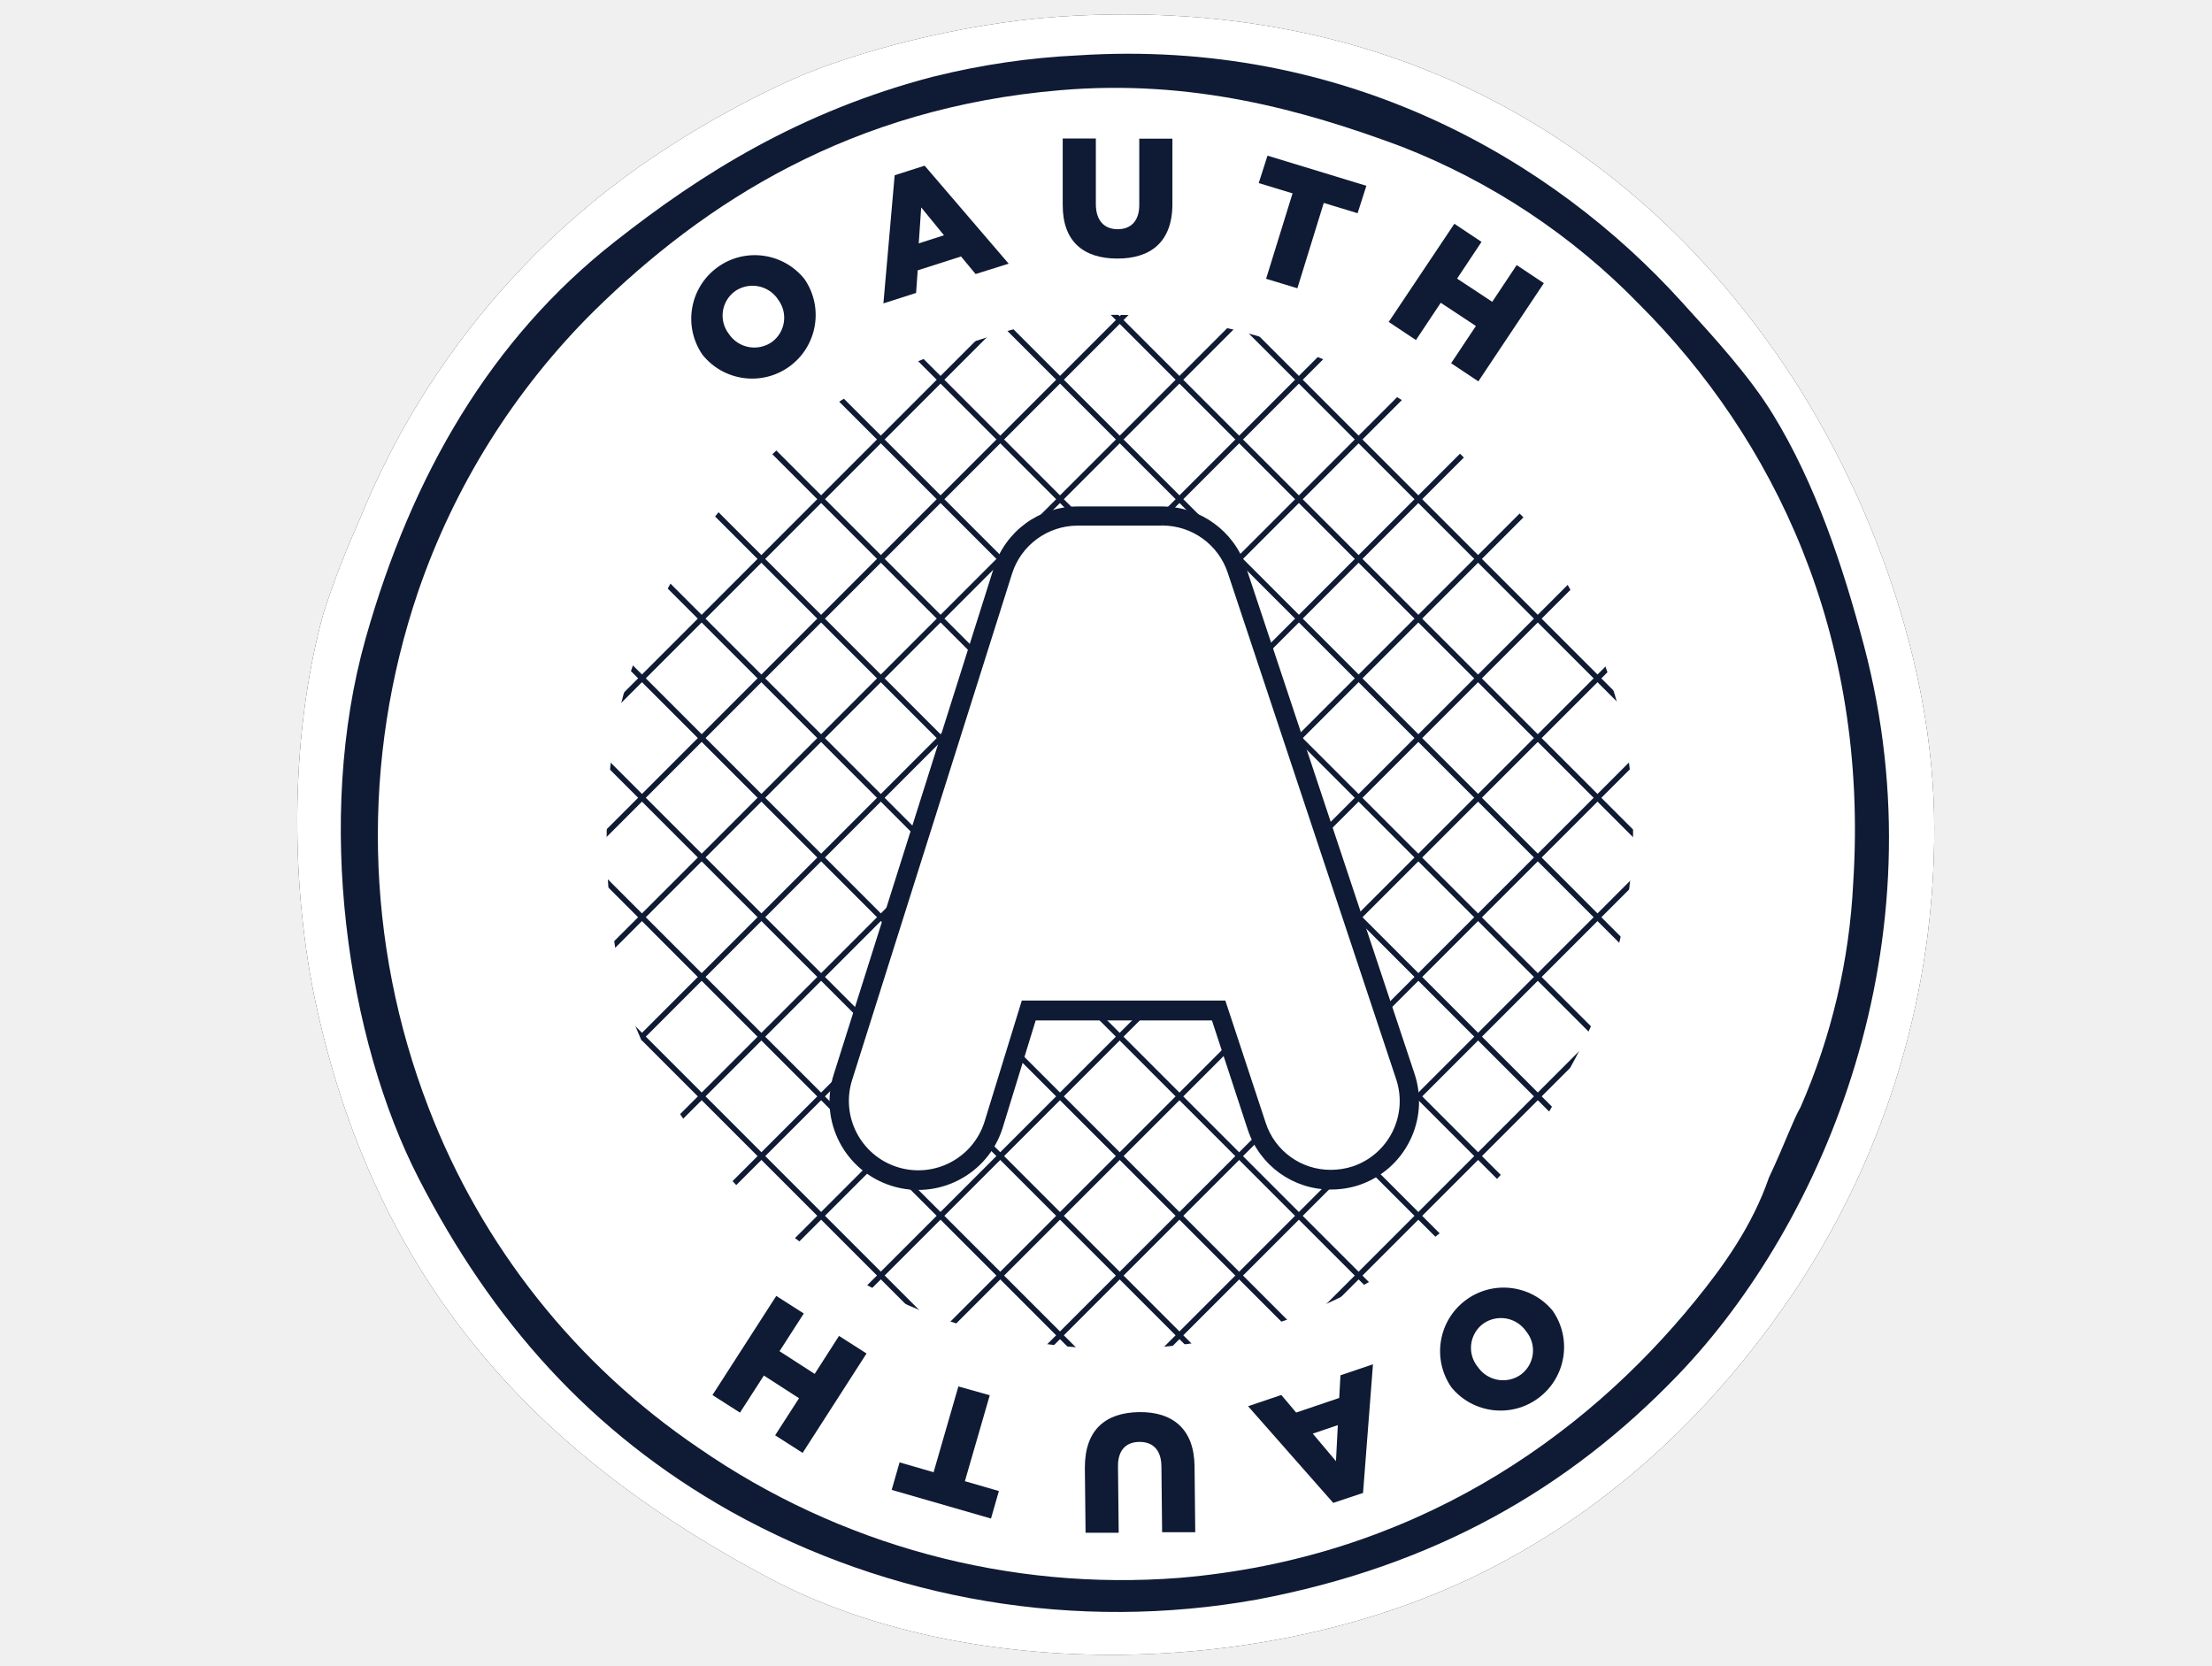
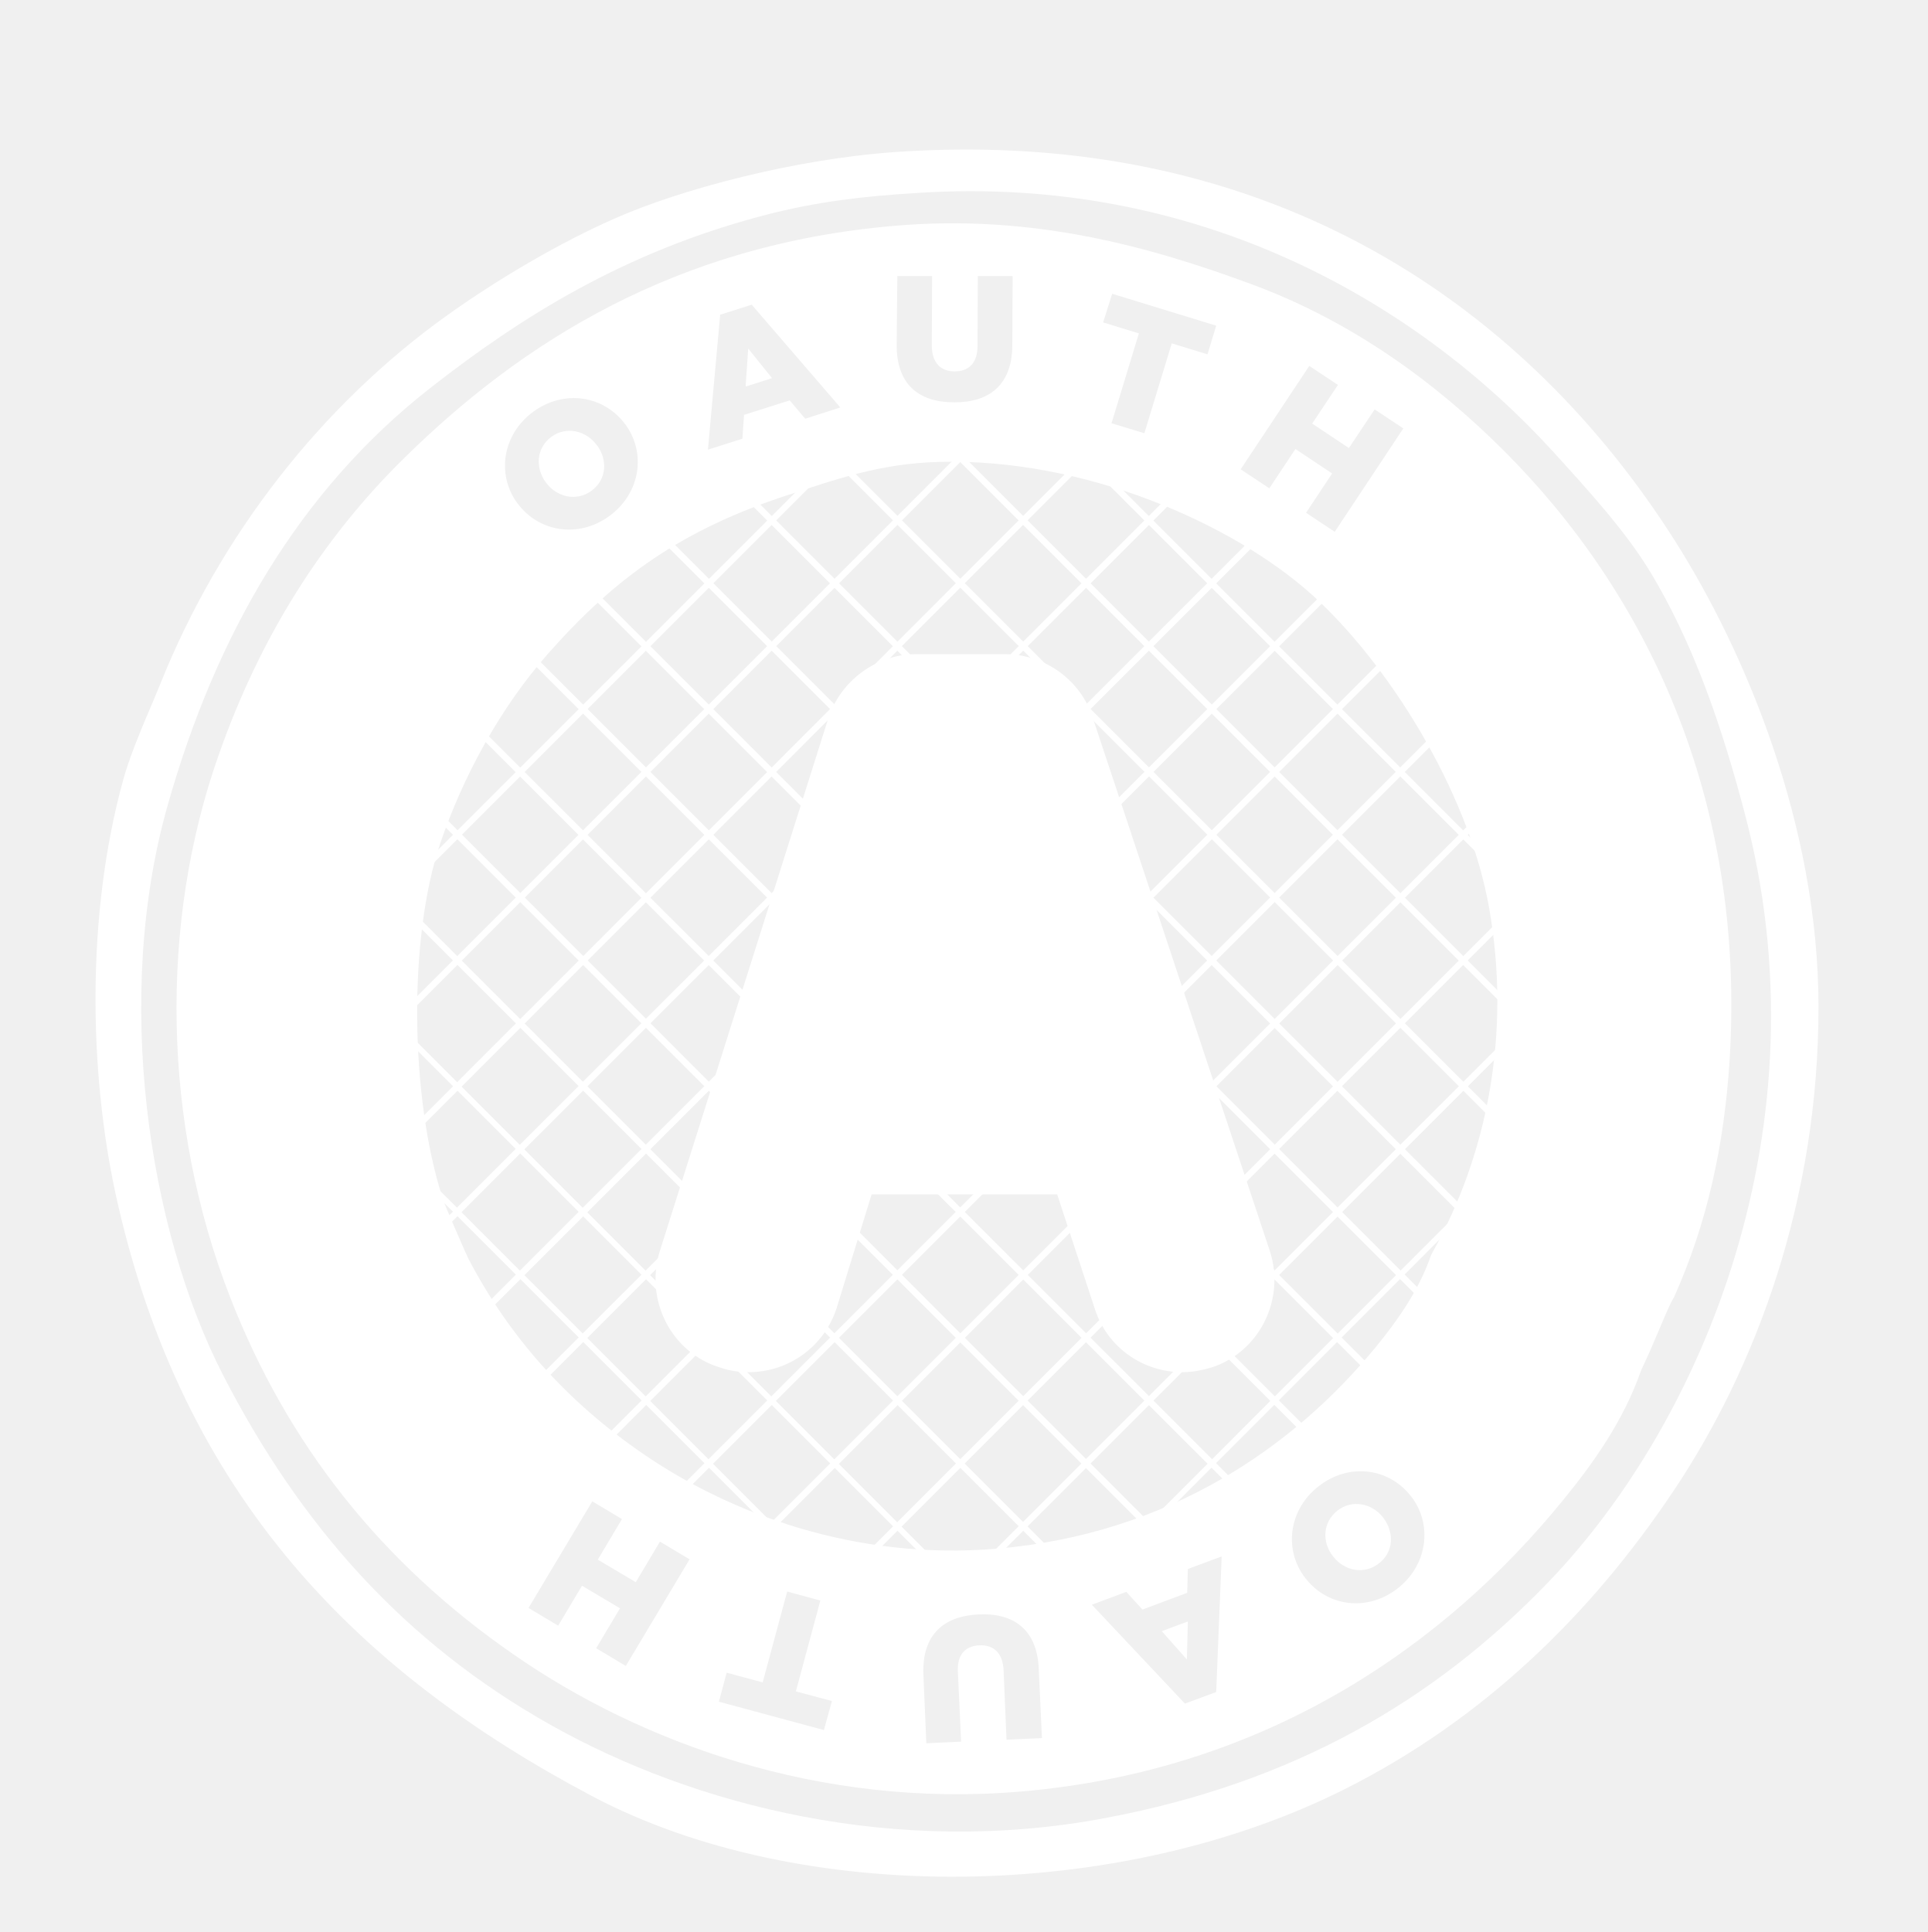
- <svg xmlns="http://www.w3.org/2000/svg" id="Layer_1" data-name="Layer 1" viewBox="0 0 251.67 189.47">
-   <defs>
-     <style>.cls-1,.cls-5{fill:#0f1b34;}.cls-2,.cls-4{fill:#fff;}.cls-3{fill:none;stroke-width:0.62px;}.cls-3,.cls-4,.cls-5{stroke:#0f1b34;}.cls-4,.cls-5{stroke-miterlimit:10;}.cls-5{stroke-width:0.31px;}</style>
-   </defs>
-   <path class="cls-1" d="M120.26,1.91c41.25-2.86,68.6,17.33,84.24,41.92,7.84,12.33,15.53,31.06,15.57,50.3a94.56,94.56,0,0,1-15.57,52.3c-9.08,13.65-20.82,24.93-35.53,32.34-24.58,12.38-58.94,12.72-81.44.8C62.46,166.29,43.2,147.35,36,114.49c-2.87-13.15-3.2-30.14.8-44.71a102,102,0,0,1,4-10.38A91,91,0,0,1,72,19.48a108.23,108.23,0,0,1,18-10.38C97.21,5.87,109.48,2.66,120.26,1.91Z" />
-   <path class="cls-2" d="M198.51,96.46a70.59,70.59,0,1,1-70.59-70.59A70.58,70.58,0,0,1,198.51,96.46Z" />
-   <path class="cls-2" d="M120.26,1.91c41.25-2.86,68.6,17.33,84.24,41.92,7.84,12.33,15.53,31.06,15.57,50.3a94.56,94.56,0,0,1-15.57,52.3c-9.08,13.65-20.82,24.93-35.53,32.34-24.58,12.38-58.94,12.72-81.44.8C62.46,166.29,43.2,147.35,36,114.49c-2.87-13.15-3.2-30.14.8-44.71a102,102,0,0,1,4-10.38A91,91,0,0,1,72,19.48a108.23,108.23,0,0,1,18-10.38C97.21,5.87,109.48,2.66,120.26,1.91Zm-14,6.79C91,12.67,79.74,19.79,70,27.46,55.87,38.53,46.88,54,41.62,72.57c-5.86,20.69-2.09,45.74,6,61.48,8.38,16.33,19.64,29,35.53,37.93A90.24,90.24,0,0,0,143,182c20.14-3.8,35.44-12.58,47.91-25.55,16.68-17.36,30.08-49.33,21.16-83-2.38-9-5.5-18.4-10.38-26.35-2.64-4.29-6.5-8.52-10.38-12.78C176.7,18.19,153.06,4.34,122.66,6.3A84.37,84.37,0,0,0,106.29,8.7Z" />
-   <line class="cls-3" x1="132.19" y1="181.11" x2="213.75" y2="99.55" />
-   <line class="cls-3" x1="125.06" y1="174.65" x2="206.98" y2="92.73" />
-   <line class="cls-3" x1="117.93" y1="168.19" x2="200.2" y2="85.92" />
-   <line class="cls-3" x1="110.8" y1="161.73" x2="193.43" y2="79.1" />
-   <line class="cls-3" x1="103.67" y1="155.27" x2="186.65" y2="72.29" />
-   <line class="cls-3" x1="96.53" y1="148.81" x2="179.88" y2="65.47" />
-   <line class="cls-3" x1="89.4" y1="142.36" x2="173.11" y2="58.65" />
-   <line class="cls-3" x1="82.27" y1="135.9" x2="166.33" y2="51.84" />
-   <line class="cls-3" x1="75.14" y1="129.44" x2="159.56" y2="45.02" />
-   <line class="cls-3" x1="68.01" y1="122.98" x2="152.78" y2="38.21" />
-   <line class="cls-3" x1="60.88" y1="116.52" x2="146.01" y2="31.39" />
-   <line class="cls-3" x1="53.75" y1="110.06" x2="139.23" y2="24.58" />
-   <line class="cls-3" x1="46.62" y1="103.6" x2="132.46" y2="17.76" />
-   <line class="cls-3" x1="39.49" y1="97.14" x2="125.68" y2="10.95" />
-   <line class="cls-3" x1="39.46" y1="97.96" x2="122.66" y2="181.16" />
-   <line class="cls-3" x1="46.21" y1="91.12" x2="129.57" y2="174.48" />
-   <line class="cls-3" x1="52.95" y1="84.28" x2="136.47" y2="167.8" />
-   <line class="cls-3" x1="59.7" y1="77.43" x2="143.38" y2="161.12" />
-   <line class="cls-3" x1="66.45" y1="70.59" x2="150.29" y2="154.44" />
-   <line class="cls-3" x1="73.19" y1="63.75" x2="157.2" y2="147.76" />
-   <line class="cls-3" x1="79.94" y1="56.91" x2="164.11" y2="141.08" />
-   <line class="cls-3" x1="86.69" y1="50.06" x2="171.02" y2="134.39" />
-   <line class="cls-3" x1="93.43" y1="43.22" x2="177.93" y2="127.71" />
-   <line class="cls-3" x1="100.18" y1="36.38" x2="184.83" y2="121.03" />
-   <line class="cls-3" x1="106.93" y1="29.53" x2="191.74" y2="114.35" />
-   <line class="cls-3" x1="113.67" y1="22.69" x2="198.65" y2="107.67" />
-   <line class="cls-3" x1="120.42" y1="15.85" x2="205.56" y2="100.99" />
-   <line class="cls-3" x1="127.17" y1="9" x2="212.47" y2="94.3" />
-   <path class="cls-2" d="M186.53,34.65a76.36,76.36,0,0,0-27.15-18c-11.17-4.16-23.82-7.66-38.72-6.39-23.75,2-40.42,12.68-53.1,25.15a82.8,82.8,0,0,0-20,31.94,86.17,86.17,0,0,0,1.2,58.69,82.47,82.47,0,0,0,30.74,38.72,84.6,84.6,0,0,0,54.69,14.77c26.53-2.24,45.95-15.85,58.69-31.54,3.26-4,6.5-8.55,8.38-14,1.84-3.91,2.75-6.57,3.59-8a72.58,72.58,0,0,0,6-25.55C212.66,72.05,201.7,49.81,186.53,34.65Zm-7.82,86.73-.15.32a32.43,32.43,0,0,1-5.86,9.7c-8.91,10.89-22.49,20.34-41,21.9A59.48,59.48,0,0,1,93.41,143a57.47,57.47,0,0,1-18.83-21c-.27-.51-2.81-6.36-2.82-6.62C68.3,104.64,68,87.34,71.56,77A61.86,61.86,0,0,1,83.13,56.6c7.24-8.2,14.48-13.45,25.95-17.17,5.24-1.7,9.92-3.42,16.37-3.59,15.72-.42,31.73,6.64,40.32,14.37,7.9,7.11,16.9,20.95,19.16,33.93A56.19,56.19,0,0,1,178.71,121.38Z" />
-   <path class="cls-4" d="M151.39,134.2a8.85,8.85,0,0,1-8.45-6.1L138.63,115H117.06l-4,13a9,9,0,0,1-17.15-5.38l18.2-57.66a9,9,0,0,1,8.46-6.23h9.68a9,9,0,0,1,8.46,6.12l19.15,57.64a8.94,8.94,0,0,1-5.65,11.28,9.13,9.13,0,0,1-2.82.45Z" />
-   <path class="cls-5" d="M132.26,59.64a8,8,0,0,1,7.57,5.47L159,122.76a8,8,0,0,1-5.05,10.1,8.2,8.2,0,0,1-2.53.4,7.91,7.91,0,0,1-7.56-5.45L139.3,114H116.37l-4.21,13.68a8.05,8.05,0,0,1-15.36-4.84L115,65.22a8,8,0,0,1,7.57-5.57h9.68m0-1.87h-9.68a9.82,9.82,0,0,0-9.35,6.87L95,122.31h0a9.92,9.92,0,0,0,18.92,6h0l3.8-12.36H138l4.1,12.5a9.77,9.77,0,0,0,9.34,6.74,10.06,10.06,0,0,0,3.11-.49,9.87,9.87,0,0,0,6.25-12.45L141.6,64.53a9.9,9.9,0,0,0-9.35-6.75Z" />
-   <path class="cls-1" d="M79.9,40.33l0,0a7.23,7.23,0,0,1,11.65-8.55l0,0A7.23,7.23,0,0,1,79.9,40.33Zm8.61-6.28,0,0a3.49,3.49,0,0,0-4.92-.89A3.42,3.42,0,0,0,82.93,38l0,0a3.48,3.48,0,0,0,4.91.9A3.42,3.42,0,0,0,88.5,34.05Z" />
-   <path class="cls-1" d="M101.79,19.94l3.41-1.09L114.76,30,111,31.18l-1.66-2-4.93,1.58-.18,2.57-3.72,1.19Zm5.61,6.83-2.59-3.17-.28,4.09Z" />
-   <path class="cls-1" d="M120.91,23.29l0-7.53h3.77l0,7.45c0,1.94,1,2.86,2.46,2.87s2.48-.87,2.48-2.75l0-7.55h3.77l0,7.44c0,4.33-2.5,6.22-6.31,6.2S120.89,27.48,120.91,23.29Z" />
-   <path class="cls-1" d="M147.06,22l-3.85-1.17,1-3.12,11.25,3.43-1,3.12-3.85-1.17-3,9.71-3.56-1.08Z" />
-   <path class="cls-1" d="M165.47,25.46l3.09,2.06-2.78,4.18,4,2.64,2.78-4.18,3.09,2.06L168.2,43.39l-3.1-2.06,2.82-4.24-4-2.64-2.82,4.24L158,36.63Z" />
-   <path class="cls-1" d="M176.66,149.14l0,0a7.23,7.23,0,0,1-11.52,8.72l0,0a7.23,7.23,0,0,1,11.52-8.72Zm-8.51,6.41,0,0a3.49,3.49,0,0,0,4.93.82,3.42,3.42,0,0,0,.55-4.9l0,0a3.48,3.48,0,0,0-4.92-.83A3.42,3.42,0,0,0,168.15,155.55Z" />
-   <path class="cls-1" d="M155.08,169.87,151.69,171,142,160l3.78-1.28,1.69,2,4.9-1.66.14-2.58,3.7-1.25Zm-5.72-6.75,2.64,3.13.21-4.1Z" />
-   <path class="cls-1" d="M135.91,166.81l.08,7.53-3.77,0-.08-7.45c0-1.94-1-2.84-2.5-2.83s-2.46.91-2.44,2.79l.08,7.55-3.77,0-.08-7.43c0-4.33,2.4-6.26,6.21-6.3S135.86,162.62,135.91,166.81Z" />
-   <path class="cls-1" d="M109.78,168.53l3.87,1.12-.9,3.13-11.3-3.26.9-3.13,3.87,1.12,2.82-9.76,3.57,1Z" />
-   <path class="cls-1" d="M91.32,165.31l-3.13-2,2.72-4.22-4-2.58-2.72,4.22-3.13-2,7.26-11.28,3.13,2-2.76,4.29,4,2.58L95.46,152l3.13,2Z" />
+ <svg xmlns="http://www.w3.org/2000/svg" version="1.1" id="Layer_1" x="0px" y="0px" viewBox="0 0 598.5 599.8" style="enable-background:new 0 0 598.5 599.8;" xml:space="preserve">
+   <style type="text/css">
+ 	.st0{fill:#FFFFFF;}
+ 	.st1{fill:none;stroke:#FFFFFF;stroke-width:2;}
+ 	.st2{fill:#FFFFFF;stroke:#000000;stroke-width:6;}
+ 	.st3{fill:none;stroke:#FFFFFF;stroke-width:1.732;}
+ 	.st4{fill:none;stroke:#FFFFFF;stroke-width:1.926;}
+ 	.st5{fill:none;stroke:#FFFFFF;stroke-width:1.952;}
+ 	.st6{fill:none;stroke:#FFFFFF;stroke-width:1.932;}
+ 	.st7{fill:none;stroke:#FFFFFF;stroke-width:1.758;}
+ 	.st8{fill:none;stroke:#FFFFFF;stroke-width:1.783;}
+ 	.st9{fill:none;stroke:#FFFFFF;stroke-width:1.895;}
+ 	.st10{fill:none;stroke:#FFFFFF;stroke-width:1.966;}
+ 	.st11{fill:none;stroke:#FFFFFF;stroke-width:1.958;}
+ 	.st12{fill:#FFFFFF;stroke:#FFFFFF;stroke-width:6;}
+ </style>
+   <g transform="translate(0,35.625)">
+     <path class="st0" d="M509.9,574.8c118.5-8.2,197.1,49.8,242,120.4c22.5,35.4,44.6,89.2,44.7,144.5c0.1,60.1-19.3,112.1-44.7,150.2   c-26.1,39.2-59.8,71.6-102.1,92.9c-70.6,35.6-169.3,36.5-234,2.3c-72-38.1-127.3-92.6-147.9-186.9c-8.2-37.8-9.2-86.6,2.3-128.4   c2.7-9.8,7.6-20.2,11.5-29.8c18.6-46.4,50.3-86.8,89.5-114.7c15.7-11.2,34.8-22.4,51.6-29.8C443.7,586.2,478.9,576.9,509.9,574.8z" />
+     <path d="M734.6,846.4c0,112-90.8,202.8-202.8,202.8s-202.8-90.8-202.8-202.8c0-112,90.8-202.8,202.8-202.8   C643.9,643.6,734.6,734.4,734.6,846.4z" />
+     <path d="M509.9,574.8c118.5-8.2,197.1,49.8,242,120.4c22.5,35.4,44.6,89.2,44.7,144.5c0.1,60.1-19.3,112.1-44.7,150.2   c-26.1,39.2-59.8,71.6-102.1,92.9c-70.6,35.6-169.3,36.5-234,2.3c-72-38.1-127.3-92.6-147.9-186.9c-8.2-37.8-9.2-86.6,2.3-128.4   c2.7-9.8,7.6-20.2,11.5-29.8c18.6-46.4,50.3-86.8,89.5-114.7c15.7-11.2,34.8-22.4,51.6-29.8C443.7,586.2,478.9,576.9,509.9,574.8z    M469.7,594.3c-44,11.4-76.3,31.9-104.4,53.9c-40.5,31.8-66.3,76.2-81.4,129.6c-16.8,59.4-6,131.4,17.2,176.6   c24.1,46.9,56.4,83.3,102.1,108.9c44.4,24.9,106.9,41,172,28.7c57.9-10.9,101.8-36.1,137.6-73.4c47.9-49.9,86.4-141.7,60.8-238.5   c-6.8-25.9-15.8-52.9-29.8-75.7c-7.6-12.3-18.7-24.5-29.8-36.7c-42-46.1-109.9-85.9-197.3-80.3   C500.1,588.5,485.5,590.2,469.7,594.3z" />
+     <g id="hashpattern">
+       <g>
+         <line class="st1" x1="544.1" y1="1089.6" x2="778.4" y2="855.3" />
+         <line class="st1" x1="523.7" y1="1071" x2="759" y2="835.7" />
+         <line class="st1" x1="503.2" y1="1052.5" x2="739.5" y2="816.1" />
+         <line class="st1" x1="482.7" y1="1033.9" x2="720.1" y2="796.5" />
+         <line class="st1" x1="462.2" y1="1015.4" x2="700.6" y2="777" />
+         <line class="st1" x1="441.7" y1="996.8" x2="681.1" y2="757.4" />
+         <line class="st1" x1="421.2" y1="978.2" x2="661.7" y2="737.8" />
+         <line class="st1" x1="400.7" y1="959.7" x2="642.2" y2="718.2" />
+         <line class="st1" x1="380.3" y1="941.1" x2="622.7" y2="698.6" />
+         <line class="st1" x1="359.8" y1="922.6" x2="603.3" y2="679.1" />
+         <line class="st1" x1="339.3" y1="904" x2="583.8" y2="659.5" />
+         <line class="st1" x1="318.8" y1="885.5" x2="564.4" y2="639.9" />
+         <line class="st1" x1="298.3" y1="866.9" x2="544.9" y2="620.3" />
+         <line class="st1" x1="277.8" y1="848.4" x2="525.4" y2="600.8" />
+       </g>
+       <g>
+         <line class="st1" x1="277.8" y1="850.7" x2="516.8" y2="1089.7" />
+         <line class="st1" x1="297.1" y1="831.1" x2="536.6" y2="1070.5" />
+         <line class="st1" x1="316.5" y1="811.4" x2="556.4" y2="1051.3" />
+         <line class="st1" x1="335.9" y1="791.8" x2="576.3" y2="1032.1" />
+         <line class="st1" x1="355.3" y1="772.1" x2="596.1" y2="1013" />
+         <line class="st1" x1="374.7" y1="752.4" x2="616" y2="993.8" />
+         <line class="st1" x1="394.1" y1="732.8" x2="635.8" y2="974.6" />
+         <line class="st1" x1="413.4" y1="713.1" x2="655.7" y2="955.4" />
+         <line class="st1" x1="432.8" y1="693.5" x2="675.5" y2="936.2" />
+         <line class="st1" x1="452.2" y1="673.8" x2="695.4" y2="917" />
+         <line class="st1" x1="471.6" y1="654.1" x2="715.2" y2="897.8" />
+         <line class="st1" x1="491" y1="634.5" x2="735.1" y2="878.6" />
+         <line class="st1" x1="510.3" y1="614.8" x2="754.9" y2="859.4" />
+         <line class="st1" x1="529.7" y1="595.2" x2="774.8" y2="840.2" />
+       </g>
+     </g>
+     <path d="M700.2,668.8c-21.1-21.1-47-40.1-78-51.6c-32.1-11.9-68.4-22-111.2-18.3c-68.2,5.8-116.1,36.4-152.5,72.3   c-25.5,25.1-44.7,55.8-57.3,91.7c-18.6,52.7-17.5,114.9,3.4,168.6c17.8,45.8,47,82.7,88.3,111.2c38.8,26.9,94.5,47.7,157.1,42.4   c76.2-6.4,132-45.5,168.6-90.6c9.4-11.5,18.7-24.6,24.1-40.1c5.3-11.2,7.9-18.9,10.3-22.9c10.2-22.8,15.5-46.8,17.2-73.4   C775.3,776.3,743.8,712.4,700.2,668.8z M677.8,918c-0.1,0.3-0.3,0.6-0.4,0.9c-3.8,10.8-10.3,19.9-16.8,27.9   c-25.6,31.3-64.6,58.4-117.9,62.9c-43.8,3.7-82.7-10.8-109.9-29.5c-23.6-16.2-41.5-36.3-54.1-60.4c-0.8-1.5-8.1-18.3-8.1-19   c-10-30.9-10.8-80.6-0.6-110.4c6.8-19.9,18.2-41.4,33.3-58.5c20.8-23.6,41.6-38.6,74.5-49.3c15-4.9,28.5-9.8,47-10.3   c45.2-1.2,91.1,19.1,115.8,41.3c22.7,20.4,48.5,60.2,55,97.5C702.4,849.4,695.2,886.9,677.8,918z" />
+     <path class="st2" d="M599.3,954.8c-11.1,0-20.9-7-24.3-17.5l-12.4-37.7h-62L489.2,937c-3.5,10.7-13.3,17.8-24.5,17.8   c-2.7,0-5.3-0.4-7.9-1.3c-13.4-4-20.9-18.4-16.9-32l52.3-165.6c3.4-10.5,13.4-17.9,24.3-17.9h27.8c11,0,21,7.2,24.3,17.6l55,165.6   c4.4,13.5-2.9,28.1-16.2,32.4C604.8,954.4,602,954.8,599.3,954.8L599.3,954.8z" />
+     <g id="OAUTH">
+       <g>
+         <path class="st0" d="M393.9,685.2L393.9,685.2c-6.6-9-4.7-21.5,4.9-28.5c9.6-7,21.9-5,28.5,3.9l0.1,0.1c6.5,8.9,4.6,21.4-5,28.4     C412.8,696.1,400.4,694.1,393.9,685.2z M418.6,667.1L418.6,667.1c-3.3-4.6-9.4-6.1-14.2-2.7c-4.7,3.4-5.1,9.6-1.8,14.1l0.1,0.1     c3.3,4.5,9.4,6,14.1,2.6C421.6,677.7,421.9,671.6,418.6,667.1z" />
+         <path class="st0" d="M456.8,626.6l9.8-3.1l27.5,31.9l-10.9,3.5l-4.8-5.7l-14.2,4.5l-0.5,7.4l-10.7,3.4L456.8,626.6z M472.9,646.2     l-7.4-9.1l-0.8,11.8L472.9,646.2z" />
+         <path class="st0" d="M511.7,636.2l0.1-21.6l10.8,0l-0.1,21.4c0,5.6,2.8,8.2,7.1,8.2c4.3,0,7.1-2.5,7.1-7.9l0.1-21.7l10.8,0     l-0.1,21.4c0,12.4-7.2,17.9-18.1,17.8C518.5,653.8,511.7,648.3,511.7,636.2z" />
+         <path class="st0" d="M586.9,632.4l-11.1-3.4l2.7-8.9l32.3,9.9l-2.7,8.9l-11.1-3.4l-8.5,27.9l-10.2-3.1L586.9,632.4z" />
+         <path class="st0" d="M639.7,642.5l8.9,5.9l-8,12l11.4,7.6l8-12l8.9,5.9L647.6,694l-8.9-5.9l8.1-12.2l-11.4-7.6l-8.1,12.2     l-8.9-5.9L639.7,642.5z" />
+       </g>
+       <g>
+         <path class="st0" d="M671.1,993.1L671.1,993.1c6.9,8.8,5.5,21.3-3.8,28.7c-9.3,7.4-21.7,5.9-28.6-2.8l-0.1-0.1     c-6.9-8.7-5.4-21.3,3.9-28.6C651.9,982.9,664.3,984.4,671.1,993.1z M647.1,1012.1L647.1,1012.1c3.5,4.4,9.7,5.8,14.3,2.1     c4.6-3.6,4.7-9.8,1.3-14.1l-0.1-0.1c-3.4-4.4-9.6-5.7-14.2-2.1C643.8,1001.6,643.7,1007.7,647.1,1012.1z" />
+         <path class="st0" d="M610.9,1054.2l-9.7,3.6l-28.9-30.7l10.7-4l5,5.5l13.9-5.2l0.2-7.4l10.5-3.9L610.9,1054.2z M593.9,1035.3     l7.8,8.8l0.3-11.8L593.9,1035.3z" />
+         <path class="st0" d="M555.6,1046.8l1,21.6l-10.8,0.5l-0.9-21.4c-0.2-5.6-3.2-8.1-7.5-7.9c-4.3,0.2-7,2.8-6.7,8.2l1,21.7     l-10.8,0.5l-0.9-21.3c-0.5-12.4,6.3-18.2,17.2-18.7C548,1029.5,555.1,1034.8,555.6,1046.8z" />
+         <path class="st0" d="M480.3,1053.9l11.2,3l-2.4,9l-32.6-8.8l2.4-9l11.2,3l7.6-28.2l10.3,2.8L480.3,1053.9z" />
+         <path class="st0" d="M427.6,1046.1l-9.2-5.5l7.4-12.4l-11.8-7l-7.4,12.4l-9.2-5.5l19.8-33.1l9.2,5.5l-7.5,12.6l11.8,7l7.5-12.6     l9.2,5.5L427.6,1046.1z" />
+       </g>
+     </g>
+   </g>
+   <path class="st0" d="M1790,425.8c118.5-8.2,197.1,49.8,242,120.4c22.5,35.4,44.6,89.2,44.7,144.5c0.1,60.1-19.3,112.1-44.7,150.2  c-26.1,39.2-59.8,71.6-102.1,92.9c-70.6,35.6-169.3,36.5-234,2.3c-72-38.1-127.3-92.6-147.9-186.9c-8.2-37.8-9.2-86.6,2.3-128.4  c2.7-9.8,7.6-20.2,11.5-29.8c18.6-46.4,50.3-86.8,89.5-114.7c15.7-11.2,34.8-22.4,51.6-29.8C1723.8,437.2,1759,427.9,1790,425.8z" />
+   <path d="M1735.2,166.5c0,112-90.8,202.8-202.8,202.8s-202.8-90.8-202.8-202.8c0-112,90.8-202.8,202.8-202.8  C1644.4-36.3,1735.2,54.5,1735.2,166.5z" />
+   <path class="st0" d="M277.9,47.2C396.4,39,475,97,519.9,167.7c22.5,35.4,44.6,89.2,44.7,144.5c0.1,60.1-19.3,112.1-44.7,150.2  c-26.1,39.2-59.8,71.6-102.1,92.9c-70.6,35.6-169.3,36.5-234,2.3c-72-38.1-127.3-92.6-147.9-186.9c-8.2-37.8-9.2-86.6,2.3-128.4  c2.7-9.8,7.6-20.2,11.5-29.8C68.3,166,100,125.6,139.1,97.7c15.7-11.2,34.8-22.4,51.6-29.8C211.7,58.6,246.9,49.4,277.9,47.2z   M237.8,66.7c-44,11.4-76.3,31.9-104.4,53.9C92.9,152.4,67.1,196.8,52,250.2c-16.8,59.4-6,131.4,17.2,176.6  c24.1,46.9,56.4,83.3,102.1,108.9c44.4,24.9,106.9,41,172,28.7c57.9-10.9,101.8-36.1,137.6-73.4c47.9-49.9,86.4-141.7,60.8-238.5  c-6.8-25.9-15.8-52.9-29.8-75.7c-7.6-12.3-18.7-24.5-29.8-36.7C440,94,372.1,54.2,284.8,59.9C268.2,60.9,253.6,62.6,237.8,66.7z" />
+   <line class="st3" x1="323" y1="507.6" x2="526.7" y2="303.8" />
+   <line class="st1" x1="270.9" y1="520.6" x2="507.3" y2="284.3" />
+   <line class="st4" x1="259.3" y1="493.2" x2="487.8" y2="264.7" />
+   <line class="st1" x1="230" y1="483.5" x2="468.4" y2="245.1" />
+   <line class="st1" x1="209.5" y1="464.9" x2="448.9" y2="225.5" />
+   <line class="st1" x1="189" y1="446.4" x2="429.4" y2="206" />
+   <line class="st1" x1="168.5" y1="427.8" x2="410" y2="186.4" />
+   <line class="st1" x1="148" y1="409.3" x2="390.5" y2="166.8" />
+   <line class="st1" x1="127.5" y1="390.7" x2="371.1" y2="147.2" />
+   <line class="st5" x1="107.1" y1="372.2" x2="345.7" y2="133.5" />
+   <line class="st1" x1="86.6" y1="353.6" x2="332.1" y2="108.1" />
+   <path class="st1" d="M-98.3,688.2" />
+   <line class="st6" x1="66.1" y1="335.1" x2="279.5" y2="121.7" />
+   <line class="st7" x1="64.9" y1="299.2" x2="275.4" y2="509.7" />
+   <line class="st8" x1="84.3" y1="279.6" x2="298.2" y2="493.5" />
+   <line class="st9" x1="103.7" y1="259.9" x2="331.5" y2="487.7" />
+   <line class="st1" x1="123.1" y1="240.2" x2="363.9" y2="481.1" />
+   <line class="st1" x1="142.4" y1="220.6" x2="383.8" y2="461.9" />
+   <line class="st1" x1="161.8" y1="200.9" x2="403.6" y2="442.7" />
+   <line class="st1" x1="181.2" y1="181.3" x2="423.4" y2="423.5" />
+   <line class="st1" x1="200.6" y1="161.6" x2="443.3" y2="404.3" />
+   <line class="st1" x1="220" y1="142" x2="463.1" y2="385.1" />
+   <line class="st10" x1="243.5" y1="126.4" x2="483" y2="365.9" />
+   <line class="st1" x1="258.7" y1="102.6" x2="502.8" y2="346.7" />
+   <line class="st11" x1="313.7" y1="118.6" x2="522.7" y2="327.6" />
+   <path class="st12" d="M367.1,423c-11.1,0-20.9-7-24.3-17.5l-12.4-37.7h-62l-11.5,37.4c-3.5,10.7-13.3,17.8-24.5,17.8  c-2.7,0-5.3-0.4-7.9-1.3c-13.4-4-20.9-18.4-16.9-32L260,224c3.4-10.5,13.4-17.9,24.3-17.9h27.8c11,0,21,7.2,24.3,17.6l55,165.6  c4.4,13.5-2.9,28.1-16.2,32.4C372.5,422.5,369.8,423,367.1,423L367.1,423z" />
+   <g>
+     <polygon class="st0" points="368.5,515.2 368.8,503.4 360.7,506.4  " />
+     <path class="st0" d="M169.5,149.8c3.3,4.5,9.4,6,14.1,2.6c4.8-3.5,5.1-9.6,1.8-14.1l-0.1-0.1c-3.3-4.5-9.4-6-14.1-2.6   C166.5,139.1,166.1,145.2,169.5,149.8L169.5,149.8z" />
+     <path class="st0" d="M467,140c-21.1-21.1-47-40.1-78-51.6c-32.1-11.9-68.4-22-111.2-18.3c-68.2,5.8-116.1,36.4-152.5,72.3   c-25.5,25.1-44.7,55.8-57.3,91.7C49.3,286.7,50.5,349,71.4,402.6c17.8,45.8,47,82.7,88.3,111.2c38.8,26.9,94.5,47.7,157.1,42.4   c76.2-6.4,132-45.5,168.6-90.6c9.4-11.5,18.7-24.6,24.1-40.1c5.3-11.2,7.9-18.9,10.3-22.9c10.2-22.8,15.5-46.8,17.2-73.4   C542.1,247.4,510.6,183.6,467,140z M406.5,113.6l8.9,5.9l-8,12l11.4,7.6l8-12l8.9,5.9l-21.3,32.1l-8.9-5.9l8.1-12.2l-11.4-7.6   l-8.1,12.2l-8.9-5.9L406.5,113.6z M345.3,91.2l32.3,9.9l-2.7,8.9l-11.1-3.4l-8.5,27.9l-10.2-3.1l8.5-27.9l-11.1-3.4L345.3,91.2z    M278.6,85.7l10.8,0l-0.1,21.4c0,5.6,2.8,8.2,7.1,8.2c4.3,0,7.1-2.5,7.1-7.9l0.1-21.7l10.8,0l-0.1,21.4c0,12.4-7.2,17.9-18.1,17.8   c-11,0-17.8-5.6-17.8-17.7L278.6,85.7z M223.6,97.7l9.8-3.1l27.5,31.9l-10.9,3.5l-4.8-5.7l-14.2,4.5l-0.5,7.4l-10.7,3.4L223.6,97.7   z M165.6,127.8c9.6-7,21.9-5,28.5,3.9l0.1,0.1c6.5,8.9,4.6,21.4-5,28.4c-9.6,7-21.9,5-28.5-3.9l-0.1-0.1   C154.1,147.3,156,134.8,165.6,127.8z M194.3,517.2l-9.2-5.5l7.4-12.4l-11.8-7l-7.4,12.4l-9.2-5.5l19.8-33.1l9.2,5.5l-7.5,12.6   l11.8,7l7.5-12.6l9.2,5.5L194.3,517.2z M255.8,537.1l-32.6-8.8l2.4-9l11.2,3l7.6-28.2l10.3,2.8l-7.6,28.2l11.2,3L255.8,537.1z    M312.5,540.1l-0.9-21.4c-0.2-5.6-3.2-8.1-7.5-7.9c-4.3,0.2-7,2.8-6.7,8.2l1,21.7l-10.8,0.5l-0.9-21.3   c-0.5-12.4,6.3-18.2,17.2-18.7c10.9-0.5,18.1,4.8,18.6,16.8l1,21.6L312.5,540.1z M377.6,525.3l-9.7,3.6l-28.9-30.7l10.7-4l5,5.5   l13.9-5.2l0.2-7.4l10.5-3.9L377.6,525.3z M434.1,493c-9.3,7.4-21.7,5.9-28.6-2.8l-0.1-0.1c-6.9-8.7-5.4-21.3,3.9-28.6   c9.3-7.4,21.7-5.9,28.6,2.8l0.1,0.1C444.8,473,443.4,485.6,434.1,493z M444.6,389.1c-0.1,0.3-0.3,0.6-0.4,0.9   c-3.8,10.8-10.3,19.9-16.8,27.9c-25.6,31.3-64.6,58.4-117.9,62.9c-43.8,3.7-82.7-10.8-109.9-29.5c-23.6-16.2-41.5-36.3-54.1-60.4   c-0.8-1.5-8.1-18.3-8.1-19c-10-30.9-10.8-80.6-0.6-110.4c6.8-19.9,18.2-41.4,33.3-58.5c20.8-23.6,41.6-38.6,74.5-49.3   c15-4.9,28.5-9.8,47-10.3c45.2-1.2,91.1,19.1,115.8,41.3c22.7,20.4,48.5,60.2,55,97.5C469.1,320.6,462,358.1,444.6,389.1z" />
+     <path class="st0" d="M429.4,471.1c-3.4-4.4-9.6-5.7-14.2-2.1c-4.6,3.7-4.8,9.8-1.3,14.2l0.1,0.1c3.4,4.4,9.6,5.7,14.2,2   C432.8,481.7,432.9,475.6,429.4,471.1L429.4,471.1z" />
+     <polygon class="st0" points="232.3,108.2 231.5,120 239.7,117.4  " />
+   </g>
</svg>
